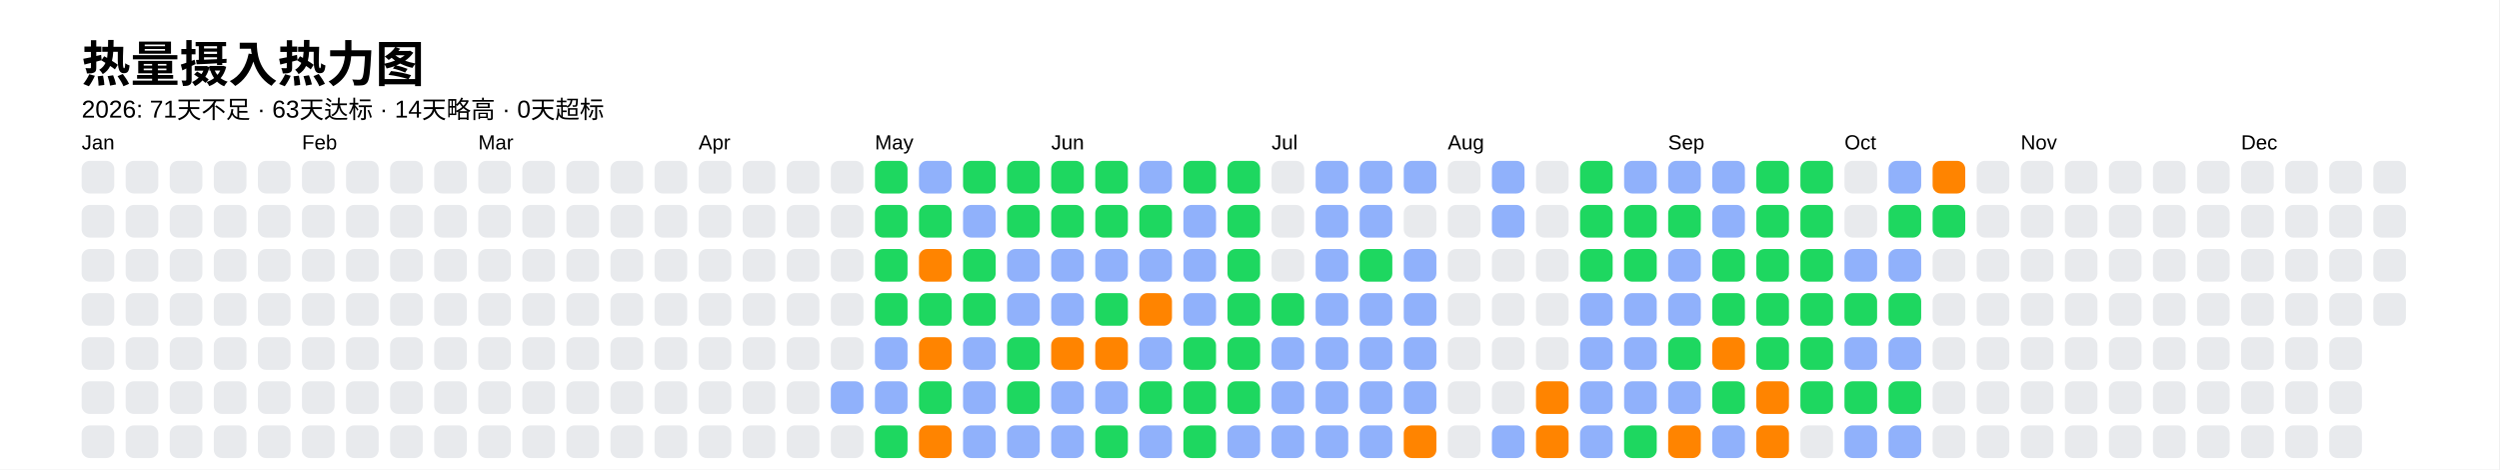
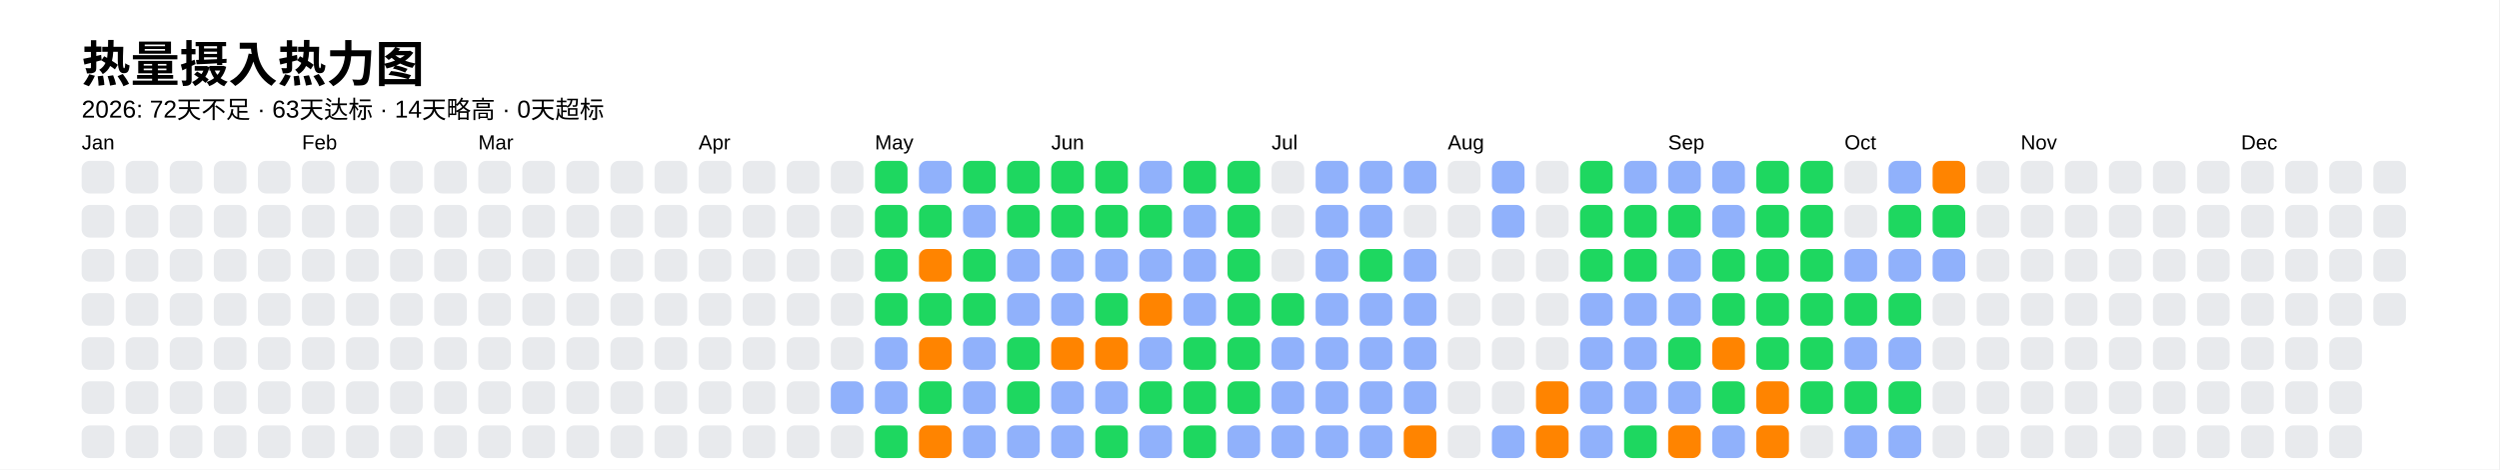
<svg xmlns="http://www.w3.org/2000/svg" style="background-color:white;" baseProfile="full" height="57.5mm" version="1.1" viewBox="0,0,306.2,57.5" width="306.2mm">
  <defs />
  <rect fill="#FFFFFF" height="57.5" width="306.2" x="0" y="0" />
  <text fill="#000000" style="font-size:6px; font-family:Arial; font-weight:bold;" x="10" y="10">热量摄入热力图</text>
-   <text fill="#000000" style="font-size:3px; font-family:Arial;" x="10" y="14.4">2026: 71天不足 · 63天达标 · 14天略高 · 0天超标</text>
+   <text fill="#000000" style="font-size:3px; font-family:Arial;" x="10" y="14.4">2026: 72天不足 · 63天达标 · 14天略高 · 0天超标</text>
  <text fill="#000000" style="font-size:2.5px; font-family:Arial" x="10" y="18.3">Jan</text>
  <rect fill="#E8EAED" height="4" rx="1" ry="1" width="4" x="10" y="19.7" />
  <rect fill="#E8EAED" height="4" rx="1" ry="1" width="4" x="10" y="25.1" />
  <rect fill="#E8EAED" height="4" rx="1" ry="1" width="4" x="10" y="30.5" />
  <rect fill="#E8EAED" height="4" rx="1" ry="1" width="4" x="10" y="35.9" />
  <rect fill="#E8EAED" height="4" rx="1" ry="1" width="4" x="10" y="41.3" />
  <rect fill="#E8EAED" height="4" rx="1" ry="1" width="4" x="10" y="46.7" />
  <rect fill="#E8EAED" height="4" rx="1" ry="1" width="4" x="10" y="52.1" />
  <rect fill="#E8EAED" height="4" rx="1" ry="1" width="4" x="15.4" y="19.7" />
  <rect fill="#E8EAED" height="4" rx="1" ry="1" width="4" x="15.4" y="25.1" />
  <rect fill="#E8EAED" height="4" rx="1" ry="1" width="4" x="15.4" y="30.5" />
  <rect fill="#E8EAED" height="4" rx="1" ry="1" width="4" x="15.4" y="35.9" />
  <rect fill="#E8EAED" height="4" rx="1" ry="1" width="4" x="15.4" y="41.3" />
  <rect fill="#E8EAED" height="4" rx="1" ry="1" width="4" x="15.4" y="46.7" />
  <rect fill="#E8EAED" height="4" rx="1" ry="1" width="4" x="15.4" y="52.1" />
  <rect fill="#E8EAED" height="4" rx="1" ry="1" width="4" x="20.8" y="19.7" />
  <rect fill="#E8EAED" height="4" rx="1" ry="1" width="4" x="20.8" y="25.1" />
  <rect fill="#E8EAED" height="4" rx="1" ry="1" width="4" x="20.8" y="30.5" />
  <rect fill="#E8EAED" height="4" rx="1" ry="1" width="4" x="20.8" y="35.9" />
  <rect fill="#E8EAED" height="4" rx="1" ry="1" width="4" x="20.8" y="41.3" />
  <rect fill="#E8EAED" height="4" rx="1" ry="1" width="4" x="20.8" y="46.7" />
  <rect fill="#E8EAED" height="4" rx="1" ry="1" width="4" x="20.8" y="52.1" />
  <rect fill="#E8EAED" height="4" rx="1" ry="1" width="4" x="26.2" y="19.7" />
  <rect fill="#E8EAED" height="4" rx="1" ry="1" width="4" x="26.2" y="25.1" />
  <rect fill="#E8EAED" height="4" rx="1" ry="1" width="4" x="26.2" y="30.5" />
  <rect fill="#E8EAED" height="4" rx="1" ry="1" width="4" x="26.2" y="35.9" />
  <rect fill="#E8EAED" height="4" rx="1" ry="1" width="4" x="26.2" y="41.3" />
  <rect fill="#E8EAED" height="4" rx="1" ry="1" width="4" x="26.2" y="46.7" />
  <rect fill="#E8EAED" height="4" rx="1" ry="1" width="4" x="26.2" y="52.1" />
  <rect fill="#E8EAED" height="4" rx="1" ry="1" width="4" x="31.6" y="19.7" />
  <rect fill="#E8EAED" height="4" rx="1" ry="1" width="4" x="31.6" y="25.1" />
  <rect fill="#E8EAED" height="4" rx="1" ry="1" width="4" x="31.6" y="30.5" />
  <rect fill="#E8EAED" height="4" rx="1" ry="1" width="4" x="31.6" y="35.9" />
  <rect fill="#E8EAED" height="4" rx="1" ry="1" width="4" x="31.6" y="41.3" />
  <rect fill="#E8EAED" height="4" rx="1" ry="1" width="4" x="31.6" y="46.7" />
  <rect fill="#E8EAED" height="4" rx="1" ry="1" width="4" x="31.6" y="52.1" />
  <text fill="#000000" style="font-size:2.5px; font-family:Arial" x="37.0" y="18.3">Feb</text>
  <rect fill="#E8EAED" height="4" rx="1" ry="1" width="4" x="37.0" y="19.7" />
  <rect fill="#E8EAED" height="4" rx="1" ry="1" width="4" x="37.0" y="25.1" />
  <rect fill="#E8EAED" height="4" rx="1" ry="1" width="4" x="37.0" y="30.5" />
  <rect fill="#E8EAED" height="4" rx="1" ry="1" width="4" x="37.0" y="35.9" />
  <rect fill="#E8EAED" height="4" rx="1" ry="1" width="4" x="37.0" y="41.3" />
  <rect fill="#E8EAED" height="4" rx="1" ry="1" width="4" x="37.0" y="46.7" />
  <rect fill="#E8EAED" height="4" rx="1" ry="1" width="4" x="37.0" y="52.1" />
  <rect fill="#E8EAED" height="4" rx="1" ry="1" width="4" x="42.4" y="19.7" />
  <rect fill="#E8EAED" height="4" rx="1" ry="1" width="4" x="42.4" y="25.1" />
  <rect fill="#E8EAED" height="4" rx="1" ry="1" width="4" x="42.4" y="30.5" />
  <rect fill="#E8EAED" height="4" rx="1" ry="1" width="4" x="42.4" y="35.9" />
  <rect fill="#E8EAED" height="4" rx="1" ry="1" width="4" x="42.4" y="41.3" />
  <rect fill="#E8EAED" height="4" rx="1" ry="1" width="4" x="42.4" y="46.7" />
  <rect fill="#E8EAED" height="4" rx="1" ry="1" width="4" x="42.4" y="52.1" />
  <rect fill="#E8EAED" height="4" rx="1" ry="1" width="4" x="47.8" y="19.7" />
  <rect fill="#E8EAED" height="4" rx="1" ry="1" width="4" x="47.8" y="25.1" />
  <rect fill="#E8EAED" height="4" rx="1" ry="1" width="4" x="47.8" y="30.5" />
  <rect fill="#E8EAED" height="4" rx="1" ry="1" width="4" x="47.8" y="35.9" />
  <rect fill="#E8EAED" height="4" rx="1" ry="1" width="4" x="47.8" y="41.3" />
  <rect fill="#E8EAED" height="4" rx="1" ry="1" width="4" x="47.8" y="46.7" />
  <rect fill="#E8EAED" height="4" rx="1" ry="1" width="4" x="47.8" y="52.1" />
  <rect fill="#E8EAED" height="4" rx="1" ry="1" width="4" x="53.2" y="19.7" />
  <rect fill="#E8EAED" height="4" rx="1" ry="1" width="4" x="53.2" y="25.1" />
  <rect fill="#E8EAED" height="4" rx="1" ry="1" width="4" x="53.2" y="30.5" />
  <rect fill="#E8EAED" height="4" rx="1" ry="1" width="4" x="53.2" y="35.9" />
  <rect fill="#E8EAED" height="4" rx="1" ry="1" width="4" x="53.2" y="41.3" />
  <rect fill="#E8EAED" height="4" rx="1" ry="1" width="4" x="53.2" y="46.7" />
  <rect fill="#E8EAED" height="4" rx="1" ry="1" width="4" x="53.2" y="52.1" />
  <text fill="#000000" style="font-size:2.5px; font-family:Arial" x="58.6" y="18.3">Mar</text>
  <rect fill="#E8EAED" height="4" rx="1" ry="1" width="4" x="58.6" y="19.7" />
  <rect fill="#E8EAED" height="4" rx="1" ry="1" width="4" x="58.6" y="25.1" />
  <rect fill="#E8EAED" height="4" rx="1" ry="1" width="4" x="58.6" y="30.5" />
  <rect fill="#E8EAED" height="4" rx="1" ry="1" width="4" x="58.6" y="35.9" />
  <rect fill="#E8EAED" height="4" rx="1" ry="1" width="4" x="58.6" y="41.3" />
  <rect fill="#E8EAED" height="4" rx="1" ry="1" width="4" x="58.6" y="46.7" />
  <rect fill="#E8EAED" height="4" rx="1" ry="1" width="4" x="58.6" y="52.1" />
  <rect fill="#E8EAED" height="4" rx="1" ry="1" width="4" x="64" y="19.7" />
  <rect fill="#E8EAED" height="4" rx="1" ry="1" width="4" x="64" y="25.1" />
  <rect fill="#E8EAED" height="4" rx="1" ry="1" width="4" x="64" y="30.5" />
  <rect fill="#E8EAED" height="4" rx="1" ry="1" width="4" x="64" y="35.9" />
  <rect fill="#E8EAED" height="4" rx="1" ry="1" width="4" x="64" y="41.3" />
  <rect fill="#E8EAED" height="4" rx="1" ry="1" width="4" x="64" y="46.7" />
  <rect fill="#E8EAED" height="4" rx="1" ry="1" width="4" x="64" y="52.1" />
  <rect fill="#E8EAED" height="4" rx="1" ry="1" width="4" x="69.4" y="19.7" />
  <rect fill="#E8EAED" height="4" rx="1" ry="1" width="4" x="69.4" y="25.1" />
  <rect fill="#E8EAED" height="4" rx="1" ry="1" width="4" x="69.4" y="30.5" />
  <rect fill="#E8EAED" height="4" rx="1" ry="1" width="4" x="69.4" y="35.9" />
  <rect fill="#E8EAED" height="4" rx="1" ry="1" width="4" x="69.4" y="41.3" />
  <rect fill="#E8EAED" height="4" rx="1" ry="1" width="4" x="69.4" y="46.7" />
  <rect fill="#E8EAED" height="4" rx="1" ry="1" width="4" x="69.4" y="52.1" />
  <rect fill="#E8EAED" height="4" rx="1" ry="1" width="4" x="74.8" y="19.7" />
  <rect fill="#E8EAED" height="4" rx="1" ry="1" width="4" x="74.8" y="25.1" />
  <rect fill="#E8EAED" height="4" rx="1" ry="1" width="4" x="74.8" y="30.5" />
  <rect fill="#E8EAED" height="4" rx="1" ry="1" width="4" x="74.8" y="35.9" />
  <rect fill="#E8EAED" height="4" rx="1" ry="1" width="4" x="74.8" y="41.3" />
  <rect fill="#E8EAED" height="4" rx="1" ry="1" width="4" x="74.8" y="46.7" />
  <rect fill="#E8EAED" height="4" rx="1" ry="1" width="4" x="74.8" y="52.1" />
  <rect fill="#E8EAED" height="4" rx="1" ry="1" width="4" x="80.2" y="19.7" />
  <rect fill="#E8EAED" height="4" rx="1" ry="1" width="4" x="80.2" y="25.1" />
  <rect fill="#E8EAED" height="4" rx="1" ry="1" width="4" x="80.2" y="30.5" />
  <rect fill="#E8EAED" height="4" rx="1" ry="1" width="4" x="80.2" y="35.9" />
  <rect fill="#E8EAED" height="4" rx="1" ry="1" width="4" x="80.2" y="41.3" />
  <rect fill="#E8EAED" height="4" rx="1" ry="1" width="4" x="80.2" y="46.7" />
  <rect fill="#E8EAED" height="4" rx="1" ry="1" width="4" x="80.2" y="52.1" />
  <text fill="#000000" style="font-size:2.5px; font-family:Arial" x="85.6" y="18.3">Apr</text>
  <rect fill="#E8EAED" height="4" rx="1" ry="1" width="4" x="85.6" y="19.7" />
  <rect fill="#E8EAED" height="4" rx="1" ry="1" width="4" x="85.6" y="25.1" />
  <rect fill="#E8EAED" height="4" rx="1" ry="1" width="4" x="85.6" y="30.5" />
  <rect fill="#E8EAED" height="4" rx="1" ry="1" width="4" x="85.6" y="35.9" />
  <rect fill="#E8EAED" height="4" rx="1" ry="1" width="4" x="85.6" y="41.3" />
  <rect fill="#E8EAED" height="4" rx="1" ry="1" width="4" x="85.6" y="46.7" />
  <rect fill="#E8EAED" height="4" rx="1" ry="1" width="4" x="85.6" y="52.1" />
  <rect fill="#E8EAED" height="4" rx="1" ry="1" width="4" x="91" y="19.7" />
  <rect fill="#E8EAED" height="4" rx="1" ry="1" width="4" x="91" y="25.1" />
  <rect fill="#E8EAED" height="4" rx="1" ry="1" width="4" x="91" y="30.5" />
  <rect fill="#E8EAED" height="4" rx="1" ry="1" width="4" x="91" y="35.9" />
  <rect fill="#E8EAED" height="4" rx="1" ry="1" width="4" x="91" y="41.3" />
  <rect fill="#E8EAED" height="4" rx="1" ry="1" width="4" x="91" y="46.7" />
  <rect fill="#E8EAED" height="4" rx="1" ry="1" width="4" x="91" y="52.1" />
  <rect fill="#E8EAED" height="4" rx="1" ry="1" width="4" x="96.4" y="19.7" />
  <rect fill="#E8EAED" height="4" rx="1" ry="1" width="4" x="96.4" y="25.1" />
  <rect fill="#E8EAED" height="4" rx="1" ry="1" width="4" x="96.4" y="30.5" />
  <rect fill="#E8EAED" height="4" rx="1" ry="1" width="4" x="96.4" y="35.9" />
  <rect fill="#E8EAED" height="4" rx="1" ry="1" width="4" x="96.4" y="41.3" />
  <rect fill="#E8EAED" height="4" rx="1" ry="1" width="4" x="96.4" y="46.7" />
  <rect fill="#E8EAED" height="4" rx="1" ry="1" width="4" x="96.4" y="52.1" />
  <rect fill="#E8EAED" height="4" rx="1" ry="1" width="4" x="101.8" y="19.7" />
  <rect fill="#E8EAED" height="4" rx="1" ry="1" width="4" x="101.8" y="25.1" />
  <rect fill="#E8EAED" height="4" rx="1" ry="1" width="4" x="101.8" y="30.5" />
  <rect fill="#E8EAED" height="4" rx="1" ry="1" width="4" x="101.8" y="35.9" />
  <rect fill="#E8EAED" height="4" rx="1" ry="1" width="4" x="101.8" y="41.3" />
  <rect fill="#90b1fb" height="4" rx="1" ry="1" width="4" x="101.8" y="46.7" />
  <rect fill="#E8EAED" height="4" rx="1" ry="1" width="4" x="101.8" y="52.1" />
  <text fill="#000000" style="font-size:2.5px; font-family:Arial" x="107.2" y="18.3">May</text>
  <rect fill="#1ed760" height="4" rx="1" ry="1" width="4" x="107.2" y="19.7" />
  <rect fill="#1ed760" height="4" rx="1" ry="1" width="4" x="107.2" y="25.1" />
  <rect fill="#1ed760" height="4" rx="1" ry="1" width="4" x="107.2" y="30.5" />
  <rect fill="#1ed760" height="4" rx="1" ry="1" width="4" x="107.2" y="35.9" />
  <rect fill="#90b1fb" height="4" rx="1" ry="1" width="4" x="107.2" y="41.3" />
  <rect fill="#90b1fb" height="4" rx="1" ry="1" width="4" x="107.2" y="46.7" />
  <rect fill="#1ed760" height="4" rx="1" ry="1" width="4" x="107.2" y="52.1" />
  <rect fill="#90b1fb" height="4" rx="1" ry="1" width="4" x="112.6" y="19.7" />
  <rect fill="#1ed760" height="4" rx="1" ry="1" width="4" x="112.6" y="25.1" />
  <rect fill="#ff8400" height="4" rx="1" ry="1" width="4" x="112.6" y="30.5" />
  <rect fill="#1ed760" height="4" rx="1" ry="1" width="4" x="112.6" y="35.9" />
  <rect fill="#ff8400" height="4" rx="1" ry="1" width="4" x="112.6" y="41.3" />
  <rect fill="#1ed760" height="4" rx="1" ry="1" width="4" x="112.6" y="46.7" />
  <rect fill="#ff8400" height="4" rx="1" ry="1" width="4" x="112.6" y="52.1" />
  <rect fill="#1ed760" height="4" rx="1" ry="1" width="4" x="118" y="19.7" />
  <rect fill="#90b1fb" height="4" rx="1" ry="1" width="4" x="118" y="25.1" />
  <rect fill="#1ed760" height="4" rx="1" ry="1" width="4" x="118" y="30.5" />
  <rect fill="#1ed760" height="4" rx="1" ry="1" width="4" x="118" y="35.9" />
  <rect fill="#90b1fb" height="4" rx="1" ry="1" width="4" x="118" y="41.3" />
  <rect fill="#90b1fb" height="4" rx="1" ry="1" width="4" x="118" y="46.7" />
  <rect fill="#90b1fb" height="4" rx="1" ry="1" width="4" x="118" y="52.1" />
  <rect fill="#1ed760" height="4" rx="1" ry="1" width="4" x="123.4" y="19.7" />
  <rect fill="#1ed760" height="4" rx="1" ry="1" width="4" x="123.4" y="25.1" />
  <rect fill="#90b1fb" height="4" rx="1" ry="1" width="4" x="123.4" y="30.5" />
  <rect fill="#90b1fb" height="4" rx="1" ry="1" width="4" x="123.4" y="35.9" />
  <rect fill="#1ed760" height="4" rx="1" ry="1" width="4" x="123.4" y="41.3" />
  <rect fill="#1ed760" height="4" rx="1" ry="1" width="4" x="123.4" y="46.7" />
  <rect fill="#90b1fb" height="4" rx="1" ry="1" width="4" x="123.4" y="52.1" />
  <text fill="#000000" style="font-size:2.5px; font-family:Arial" x="128.8" y="18.3">Jun</text>
  <rect fill="#1ed760" height="4" rx="1" ry="1" width="4" x="128.8" y="19.7" />
  <rect fill="#1ed760" height="4" rx="1" ry="1" width="4" x="128.8" y="25.1" />
  <rect fill="#90b1fb" height="4" rx="1" ry="1" width="4" x="128.8" y="30.5" />
  <rect fill="#90b1fb" height="4" rx="1" ry="1" width="4" x="128.8" y="35.9" />
  <rect fill="#ff8400" height="4" rx="1" ry="1" width="4" x="128.8" y="41.3" />
  <rect fill="#90b1fb" height="4" rx="1" ry="1" width="4" x="128.8" y="46.7" />
  <rect fill="#90b1fb" height="4" rx="1" ry="1" width="4" x="128.8" y="52.1" />
  <rect fill="#1ed760" height="4" rx="1" ry="1" width="4" x="134.2" y="19.7" />
  <rect fill="#1ed760" height="4" rx="1" ry="1" width="4" x="134.2" y="25.1" />
  <rect fill="#90b1fb" height="4" rx="1" ry="1" width="4" x="134.2" y="30.5" />
  <rect fill="#1ed760" height="4" rx="1" ry="1" width="4" x="134.2" y="35.9" />
  <rect fill="#ff8400" height="4" rx="1" ry="1" width="4" x="134.2" y="41.3" />
  <rect fill="#90b1fb" height="4" rx="1" ry="1" width="4" x="134.2" y="46.7" />
  <rect fill="#1ed760" height="4" rx="1" ry="1" width="4" x="134.2" y="52.1" />
  <rect fill="#90b1fb" height="4" rx="1" ry="1" width="4" x="139.6" y="19.7" />
  <rect fill="#1ed760" height="4" rx="1" ry="1" width="4" x="139.6" y="25.1" />
  <rect fill="#90b1fb" height="4" rx="1" ry="1" width="4" x="139.6" y="30.5" />
  <rect fill="#ff8400" height="4" rx="1" ry="1" width="4" x="139.6" y="35.9" />
  <rect fill="#90b1fb" height="4" rx="1" ry="1" width="4" x="139.6" y="41.3" />
  <rect fill="#1ed760" height="4" rx="1" ry="1" width="4" x="139.6" y="46.7" />
  <rect fill="#90b1fb" height="4" rx="1" ry="1" width="4" x="139.6" y="52.1" />
  <rect fill="#1ed760" height="4" rx="1" ry="1" width="4" x="145" y="19.7" />
  <rect fill="#90b1fb" height="4" rx="1" ry="1" width="4" x="145" y="25.1" />
  <rect fill="#90b1fb" height="4" rx="1" ry="1" width="4" x="145" y="30.5" />
  <rect fill="#90b1fb" height="4" rx="1" ry="1" width="4" x="145" y="35.9" />
  <rect fill="#1ed760" height="4" rx="1" ry="1" width="4" x="145" y="41.3" />
  <rect fill="#1ed760" height="4" rx="1" ry="1" width="4" x="145" y="46.7" />
  <rect fill="#1ed760" height="4" rx="1" ry="1" width="4" x="145" y="52.1" />
  <rect fill="#1ed760" height="4" rx="1" ry="1" width="4" x="150.4" y="19.7" />
  <rect fill="#1ed760" height="4" rx="1" ry="1" width="4" x="150.4" y="25.1" />
  <rect fill="#1ed760" height="4" rx="1" ry="1" width="4" x="150.4" y="30.5" />
  <rect fill="#1ed760" height="4" rx="1" ry="1" width="4" x="150.4" y="35.9" />
  <rect fill="#1ed760" height="4" rx="1" ry="1" width="4" x="150.4" y="41.3" />
  <rect fill="#1ed760" height="4" rx="1" ry="1" width="4" x="150.4" y="46.7" />
  <rect fill="#90b1fb" height="4" rx="1" ry="1" width="4" x="150.4" y="52.1" />
  <text fill="#000000" style="font-size:2.5px; font-family:Arial" x="155.8" y="18.3">Jul</text>
  <rect fill="#E8EAED" height="4" rx="1" ry="1" width="4" x="155.8" y="19.7" />
  <rect fill="#E8EAED" height="4" rx="1" ry="1" width="4" x="155.8" y="25.1" />
  <rect fill="#E8EAED" height="4" rx="1" ry="1" width="4" x="155.8" y="30.5" />
  <rect fill="#1ed760" height="4" rx="1" ry="1" width="4" x="155.8" y="35.9" />
  <rect fill="#90b1fb" height="4" rx="1" ry="1" width="4" x="155.8" y="41.3" />
  <rect fill="#90b1fb" height="4" rx="1" ry="1" width="4" x="155.8" y="46.7" />
  <rect fill="#90b1fb" height="4" rx="1" ry="1" width="4" x="155.8" y="52.1" />
  <rect fill="#90b1fb" height="4" rx="1" ry="1" width="4" x="161.2" y="19.7" />
  <rect fill="#90b1fb" height="4" rx="1" ry="1" width="4" x="161.2" y="25.1" />
  <rect fill="#90b1fb" height="4" rx="1" ry="1" width="4" x="161.2" y="30.5" />
  <rect fill="#90b1fb" height="4" rx="1" ry="1" width="4" x="161.2" y="35.9" />
  <rect fill="#90b1fb" height="4" rx="1" ry="1" width="4" x="161.2" y="41.3" />
  <rect fill="#90b1fb" height="4" rx="1" ry="1" width="4" x="161.2" y="46.7" />
  <rect fill="#90b1fb" height="4" rx="1" ry="1" width="4" x="161.2" y="52.1" />
  <rect fill="#90b1fb" height="4" rx="1" ry="1" width="4" x="166.6" y="19.7" />
  <rect fill="#90b1fb" height="4" rx="1" ry="1" width="4" x="166.6" y="25.1" />
  <rect fill="#1ed760" height="4" rx="1" ry="1" width="4" x="166.6" y="30.5" />
  <rect fill="#90b1fb" height="4" rx="1" ry="1" width="4" x="166.6" y="35.9" />
  <rect fill="#90b1fb" height="4" rx="1" ry="1" width="4" x="166.6" y="41.3" />
  <rect fill="#90b1fb" height="4" rx="1" ry="1" width="4" x="166.6" y="46.7" />
  <rect fill="#90b1fb" height="4" rx="1" ry="1" width="4" x="166.6" y="52.1" />
  <rect fill="#90b1fb" height="4" rx="1" ry="1" width="4" x="172" y="19.7" />
  <rect fill="#E8EAED" height="4" rx="1" ry="1" width="4" x="172" y="25.1" />
  <rect fill="#90b1fb" height="4" rx="1" ry="1" width="4" x="172" y="30.5" />
  <rect fill="#90b1fb" height="4" rx="1" ry="1" width="4" x="172" y="35.9" />
  <rect fill="#90b1fb" height="4" rx="1" ry="1" width="4" x="172" y="41.3" />
  <rect fill="#90b1fb" height="4" rx="1" ry="1" width="4" x="172" y="46.7" />
  <rect fill="#ff8400" height="4" rx="1" ry="1" width="4" x="172" y="52.1" />
  <text fill="#000000" style="font-size:2.5px; font-family:Arial" x="177.4" y="18.3">Aug</text>
  <rect fill="#E8EAED" height="4" rx="1" ry="1" width="4" x="177.4" y="19.7" />
  <rect fill="#E8EAED" height="4" rx="1" ry="1" width="4" x="177.4" y="25.1" />
  <rect fill="#E8EAED" height="4" rx="1" ry="1" width="4" x="177.4" y="30.5" />
  <rect fill="#E8EAED" height="4" rx="1" ry="1" width="4" x="177.4" y="35.9" />
  <rect fill="#E8EAED" height="4" rx="1" ry="1" width="4" x="177.4" y="41.3" />
  <rect fill="#E8EAED" height="4" rx="1" ry="1" width="4" x="177.4" y="46.7" />
  <rect fill="#E8EAED" height="4" rx="1" ry="1" width="4" x="177.4" y="52.1" />
  <rect fill="#90b1fb" height="4" rx="1" ry="1" width="4" x="182.8" y="19.7" />
  <rect fill="#90b1fb" height="4" rx="1" ry="1" width="4" x="182.8" y="25.1" />
  <rect fill="#E8EAED" height="4" rx="1" ry="1" width="4" x="182.8" y="30.5" />
  <rect fill="#E8EAED" height="4" rx="1" ry="1" width="4" x="182.8" y="35.9" />
  <rect fill="#E8EAED" height="4" rx="1" ry="1" width="4" x="182.8" y="41.3" />
  <rect fill="#E8EAED" height="4" rx="1" ry="1" width="4" x="182.8" y="46.7" />
  <rect fill="#90b1fb" height="4" rx="1" ry="1" width="4" x="182.8" y="52.1" />
  <rect fill="#E8EAED" height="4" rx="1" ry="1" width="4" x="188.2" y="19.7" />
  <rect fill="#E8EAED" height="4" rx="1" ry="1" width="4" x="188.2" y="25.1" />
  <rect fill="#E8EAED" height="4" rx="1" ry="1" width="4" x="188.2" y="30.5" />
  <rect fill="#E8EAED" height="4" rx="1" ry="1" width="4" x="188.2" y="35.9" />
  <rect fill="#E8EAED" height="4" rx="1" ry="1" width="4" x="188.2" y="41.3" />
  <rect fill="#ff8400" height="4" rx="1" ry="1" width="4" x="188.2" y="46.7" />
  <rect fill="#ff8400" height="4" rx="1" ry="1" width="4" x="188.2" y="52.1" />
  <rect fill="#1ed760" height="4" rx="1" ry="1" width="4" x="193.6" y="19.7" />
  <rect fill="#1ed760" height="4" rx="1" ry="1" width="4" x="193.6" y="25.1" />
  <rect fill="#1ed760" height="4" rx="1" ry="1" width="4" x="193.6" y="30.5" />
  <rect fill="#90b1fb" height="4" rx="1" ry="1" width="4" x="193.6" y="35.9" />
  <rect fill="#90b1fb" height="4" rx="1" ry="1" width="4" x="193.6" y="41.3" />
  <rect fill="#90b1fb" height="4" rx="1" ry="1" width="4" x="193.6" y="46.7" />
  <rect fill="#90b1fb" height="4" rx="1" ry="1" width="4" x="193.6" y="52.1" />
  <rect fill="#90b1fb" height="4" rx="1" ry="1" width="4" x="199" y="19.7" />
  <rect fill="#1ed760" height="4" rx="1" ry="1" width="4" x="199" y="25.1" />
  <rect fill="#1ed760" height="4" rx="1" ry="1" width="4" x="199" y="30.5" />
  <rect fill="#90b1fb" height="4" rx="1" ry="1" width="4" x="199" y="35.9" />
  <rect fill="#90b1fb" height="4" rx="1" ry="1" width="4" x="199" y="41.3" />
  <rect fill="#90b1fb" height="4" rx="1" ry="1" width="4" x="199" y="46.7" />
  <rect fill="#1ed760" height="4" rx="1" ry="1" width="4" x="199" y="52.1" />
  <text fill="#000000" style="font-size:2.5px; font-family:Arial" x="204.4" y="18.3">Sep</text>
  <rect fill="#90b1fb" height="4" rx="1" ry="1" width="4" x="204.4" y="19.7" />
  <rect fill="#1ed760" height="4" rx="1" ry="1" width="4" x="204.4" y="25.1" />
  <rect fill="#90b1fb" height="4" rx="1" ry="1" width="4" x="204.4" y="30.5" />
  <rect fill="#90b1fb" height="4" rx="1" ry="1" width="4" x="204.4" y="35.9" />
  <rect fill="#1ed760" height="4" rx="1" ry="1" width="4" x="204.4" y="41.3" />
  <rect fill="#90b1fb" height="4" rx="1" ry="1" width="4" x="204.4" y="46.7" />
  <rect fill="#ff8400" height="4" rx="1" ry="1" width="4" x="204.4" y="52.1" />
  <rect fill="#90b1fb" height="4" rx="1" ry="1" width="4" x="209.8" y="19.7" />
  <rect fill="#90b1fb" height="4" rx="1" ry="1" width="4" x="209.8" y="25.1" />
  <rect fill="#1ed760" height="4" rx="1" ry="1" width="4" x="209.8" y="30.5" />
  <rect fill="#1ed760" height="4" rx="1" ry="1" width="4" x="209.8" y="35.9" />
  <rect fill="#ff8400" height="4" rx="1" ry="1" width="4" x="209.8" y="41.3" />
  <rect fill="#1ed760" height="4" rx="1" ry="1" width="4" x="209.8" y="46.7" />
  <rect fill="#90b1fb" height="4" rx="1" ry="1" width="4" x="209.8" y="52.1" />
  <rect fill="#1ed760" height="4" rx="1" ry="1" width="4" x="215.2" y="19.7" />
  <rect fill="#1ed760" height="4" rx="1" ry="1" width="4" x="215.2" y="25.1" />
  <rect fill="#1ed760" height="4" rx="1" ry="1" width="4" x="215.2" y="30.5" />
  <rect fill="#1ed760" height="4" rx="1" ry="1" width="4" x="215.2" y="35.9" />
  <rect fill="#1ed760" height="4" rx="1" ry="1" width="4" x="215.2" y="41.3" />
  <rect fill="#ff8400" height="4" rx="1" ry="1" width="4" x="215.2" y="46.7" />
  <rect fill="#ff8400" height="4" rx="1" ry="1" width="4" x="215.2" y="52.1" />
  <rect fill="#1ed760" height="4" rx="1" ry="1" width="4" x="220.6" y="19.7" />
  <rect fill="#1ed760" height="4" rx="1" ry="1" width="4" x="220.6" y="25.1" />
  <rect fill="#1ed760" height="4" rx="1" ry="1" width="4" x="220.6" y="30.5" />
  <rect fill="#1ed760" height="4" rx="1" ry="1" width="4" x="220.6" y="35.9" />
  <rect fill="#1ed760" height="4" rx="1" ry="1" width="4" x="220.6" y="41.3" />
  <rect fill="#1ed760" height="4" rx="1" ry="1" width="4" x="220.6" y="46.7" />
  <rect fill="#E8EAED" height="4" rx="1" ry="1" width="4" x="220.6" y="52.1" />
  <text fill="#000000" style="font-size:2.5px; font-family:Arial" x="226" y="18.3">Oct</text>
  <rect fill="#E8EAED" height="4" rx="1" ry="1" width="4" x="226" y="19.7" />
  <rect fill="#E8EAED" height="4" rx="1" ry="1" width="4" x="226" y="25.1" />
  <rect fill="#90b1fb" height="4" rx="1" ry="1" width="4" x="226" y="30.5" />
  <rect fill="#1ed760" height="4" rx="1" ry="1" width="4" x="226" y="35.9" />
  <rect fill="#90b1fb" height="4" rx="1" ry="1" width="4" x="226" y="41.3" />
  <rect fill="#1ed760" height="4" rx="1" ry="1" width="4" x="226" y="46.7" />
  <rect fill="#90b1fb" height="4" rx="1" ry="1" width="4" x="226" y="52.1" />
  <rect fill="#90b1fb" height="4" rx="1" ry="1" width="4" x="231.4" y="19.7" />
  <rect fill="#1ed760" height="4" rx="1" ry="1" width="4" x="231.4" y="25.1" />
  <rect fill="#90b1fb" height="4" rx="1" ry="1" width="4" x="231.4" y="30.5" />
  <rect fill="#1ed760" height="4" rx="1" ry="1" width="4" x="231.4" y="35.9" />
  <rect fill="#90b1fb" height="4" rx="1" ry="1" width="4" x="231.4" y="41.3" />
  <rect fill="#1ed760" height="4" rx="1" ry="1" width="4" x="231.4" y="46.7" />
  <rect fill="#90b1fb" height="4" rx="1" ry="1" width="4" x="231.4" y="52.1" />
  <rect fill="#ff8400" height="4" rx="1" ry="1" width="4" x="236.8" y="19.7" />
  <rect fill="#1ed760" height="4" rx="1" ry="1" width="4" x="236.8" y="25.1" />
-   <rect fill="#E8EAED" height="4" rx="1" ry="1" width="4" x="236.8" y="30.5" />
+   <rect fill="#90b1fb" height="4" rx="1" ry="1" width="4" x="236.8" y="30.5" />
  <rect fill="#E8EAED" height="4" rx="1" ry="1" width="4" x="236.8" y="35.9" />
  <rect fill="#E8EAED" height="4" rx="1" ry="1" width="4" x="236.8" y="41.3" />
  <rect fill="#E8EAED" height="4" rx="1" ry="1" width="4" x="236.8" y="46.7" />
  <rect fill="#E8EAED" height="4" rx="1" ry="1" width="4" x="236.8" y="52.1" />
  <rect fill="#E8EAED" height="4" rx="1" ry="1" width="4" x="242.2" y="19.7" />
  <rect fill="#E8EAED" height="4" rx="1" ry="1" width="4" x="242.2" y="25.1" />
  <rect fill="#E8EAED" height="4" rx="1" ry="1" width="4" x="242.2" y="30.5" />
  <rect fill="#E8EAED" height="4" rx="1" ry="1" width="4" x="242.2" y="35.9" />
  <rect fill="#E8EAED" height="4" rx="1" ry="1" width="4" x="242.2" y="41.3" />
  <rect fill="#E8EAED" height="4" rx="1" ry="1" width="4" x="242.2" y="46.7" />
  <rect fill="#E8EAED" height="4" rx="1" ry="1" width="4" x="242.2" y="52.1" />
  <text fill="#000000" style="font-size:2.5px; font-family:Arial" x="247.6" y="18.3">Nov</text>
  <rect fill="#E8EAED" height="4" rx="1" ry="1" width="4" x="247.6" y="19.7" />
  <rect fill="#E8EAED" height="4" rx="1" ry="1" width="4" x="247.6" y="25.1" />
  <rect fill="#E8EAED" height="4" rx="1" ry="1" width="4" x="247.6" y="30.5" />
  <rect fill="#E8EAED" height="4" rx="1" ry="1" width="4" x="247.6" y="35.9" />
  <rect fill="#E8EAED" height="4" rx="1" ry="1" width="4" x="247.6" y="41.3" />
  <rect fill="#E8EAED" height="4" rx="1" ry="1" width="4" x="247.6" y="46.7" />
  <rect fill="#E8EAED" height="4" rx="1" ry="1" width="4" x="247.6" y="52.1" />
  <rect fill="#E8EAED" height="4" rx="1" ry="1" width="4" x="253" y="19.7" />
  <rect fill="#E8EAED" height="4" rx="1" ry="1" width="4" x="253" y="25.1" />
  <rect fill="#E8EAED" height="4" rx="1" ry="1" width="4" x="253" y="30.5" />
  <rect fill="#E8EAED" height="4" rx="1" ry="1" width="4" x="253" y="35.9" />
  <rect fill="#E8EAED" height="4" rx="1" ry="1" width="4" x="253" y="41.3" />
  <rect fill="#E8EAED" height="4" rx="1" ry="1" width="4" x="253" y="46.7" />
  <rect fill="#E8EAED" height="4" rx="1" ry="1" width="4" x="253" y="52.1" />
  <rect fill="#E8EAED" height="4" rx="1" ry="1" width="4" x="258.4" y="19.7" />
  <rect fill="#E8EAED" height="4" rx="1" ry="1" width="4" x="258.4" y="25.1" />
  <rect fill="#E8EAED" height="4" rx="1" ry="1" width="4" x="258.4" y="30.5" />
  <rect fill="#E8EAED" height="4" rx="1" ry="1" width="4" x="258.4" y="35.9" />
  <rect fill="#E8EAED" height="4" rx="1" ry="1" width="4" x="258.4" y="41.3" />
  <rect fill="#E8EAED" height="4" rx="1" ry="1" width="4" x="258.4" y="46.7" />
  <rect fill="#E8EAED" height="4" rx="1" ry="1" width="4" x="258.4" y="52.1" />
  <rect fill="#E8EAED" height="4" rx="1" ry="1" width="4" x="263.8" y="19.7" />
  <rect fill="#E8EAED" height="4" rx="1" ry="1" width="4" x="263.8" y="25.1" />
  <rect fill="#E8EAED" height="4" rx="1" ry="1" width="4" x="263.8" y="30.5" />
  <rect fill="#E8EAED" height="4" rx="1" ry="1" width="4" x="263.8" y="35.9" />
  <rect fill="#E8EAED" height="4" rx="1" ry="1" width="4" x="263.8" y="41.3" />
  <rect fill="#E8EAED" height="4" rx="1" ry="1" width="4" x="263.8" y="46.7" />
  <rect fill="#E8EAED" height="4" rx="1" ry="1" width="4" x="263.8" y="52.1" />
  <rect fill="#E8EAED" height="4" rx="1" ry="1" width="4" x="269.2" y="19.7" />
  <rect fill="#E8EAED" height="4" rx="1" ry="1" width="4" x="269.2" y="25.1" />
  <rect fill="#E8EAED" height="4" rx="1" ry="1" width="4" x="269.2" y="30.5" />
  <rect fill="#E8EAED" height="4" rx="1" ry="1" width="4" x="269.2" y="35.9" />
  <rect fill="#E8EAED" height="4" rx="1" ry="1" width="4" x="269.2" y="41.3" />
  <rect fill="#E8EAED" height="4" rx="1" ry="1" width="4" x="269.2" y="46.7" />
  <rect fill="#E8EAED" height="4" rx="1" ry="1" width="4" x="269.2" y="52.1" />
  <text fill="#000000" style="font-size:2.5px; font-family:Arial" x="274.6" y="18.3">Dec</text>
  <rect fill="#E8EAED" height="4" rx="1" ry="1" width="4" x="274.6" y="19.7" />
  <rect fill="#E8EAED" height="4" rx="1" ry="1" width="4" x="274.6" y="25.1" />
  <rect fill="#E8EAED" height="4" rx="1" ry="1" width="4" x="274.6" y="30.5" />
  <rect fill="#E8EAED" height="4" rx="1" ry="1" width="4" x="274.6" y="35.9" />
  <rect fill="#E8EAED" height="4" rx="1" ry="1" width="4" x="274.6" y="41.3" />
  <rect fill="#E8EAED" height="4" rx="1" ry="1" width="4" x="274.6" y="46.7" />
  <rect fill="#E8EAED" height="4" rx="1" ry="1" width="4" x="274.6" y="52.1" />
  <rect fill="#E8EAED" height="4" rx="1" ry="1" width="4" x="280" y="19.7" />
  <rect fill="#E8EAED" height="4" rx="1" ry="1" width="4" x="280" y="25.1" />
  <rect fill="#E8EAED" height="4" rx="1" ry="1" width="4" x="280" y="30.5" />
  <rect fill="#E8EAED" height="4" rx="1" ry="1" width="4" x="280" y="35.9" />
  <rect fill="#E8EAED" height="4" rx="1" ry="1" width="4" x="280" y="41.3" />
  <rect fill="#E8EAED" height="4" rx="1" ry="1" width="4" x="280" y="46.7" />
  <rect fill="#E8EAED" height="4" rx="1" ry="1" width="4" x="280" y="52.1" />
  <rect fill="#E8EAED" height="4" rx="1" ry="1" width="4" x="285.4" y="19.7" />
  <rect fill="#E8EAED" height="4" rx="1" ry="1" width="4" x="285.4" y="25.1" />
  <rect fill="#E8EAED" height="4" rx="1" ry="1" width="4" x="285.4" y="30.5" />
  <rect fill="#E8EAED" height="4" rx="1" ry="1" width="4" x="285.4" y="35.9" />
  <rect fill="#E8EAED" height="4" rx="1" ry="1" width="4" x="285.4" y="41.3" />
  <rect fill="#E8EAED" height="4" rx="1" ry="1" width="4" x="285.4" y="46.7" />
  <rect fill="#E8EAED" height="4" rx="1" ry="1" width="4" x="285.4" y="52.1" />
  <rect fill="#E8EAED" height="4" rx="1" ry="1" width="4" x="290.8" y="19.7" />
  <rect fill="#E8EAED" height="4" rx="1" ry="1" width="4" x="290.8" y="25.1" />
  <rect fill="#E8EAED" height="4" rx="1" ry="1" width="4" x="290.8" y="30.5" />
  <rect fill="#E8EAED" height="4" rx="1" ry="1" width="4" x="290.8" y="35.9" />
</svg>
